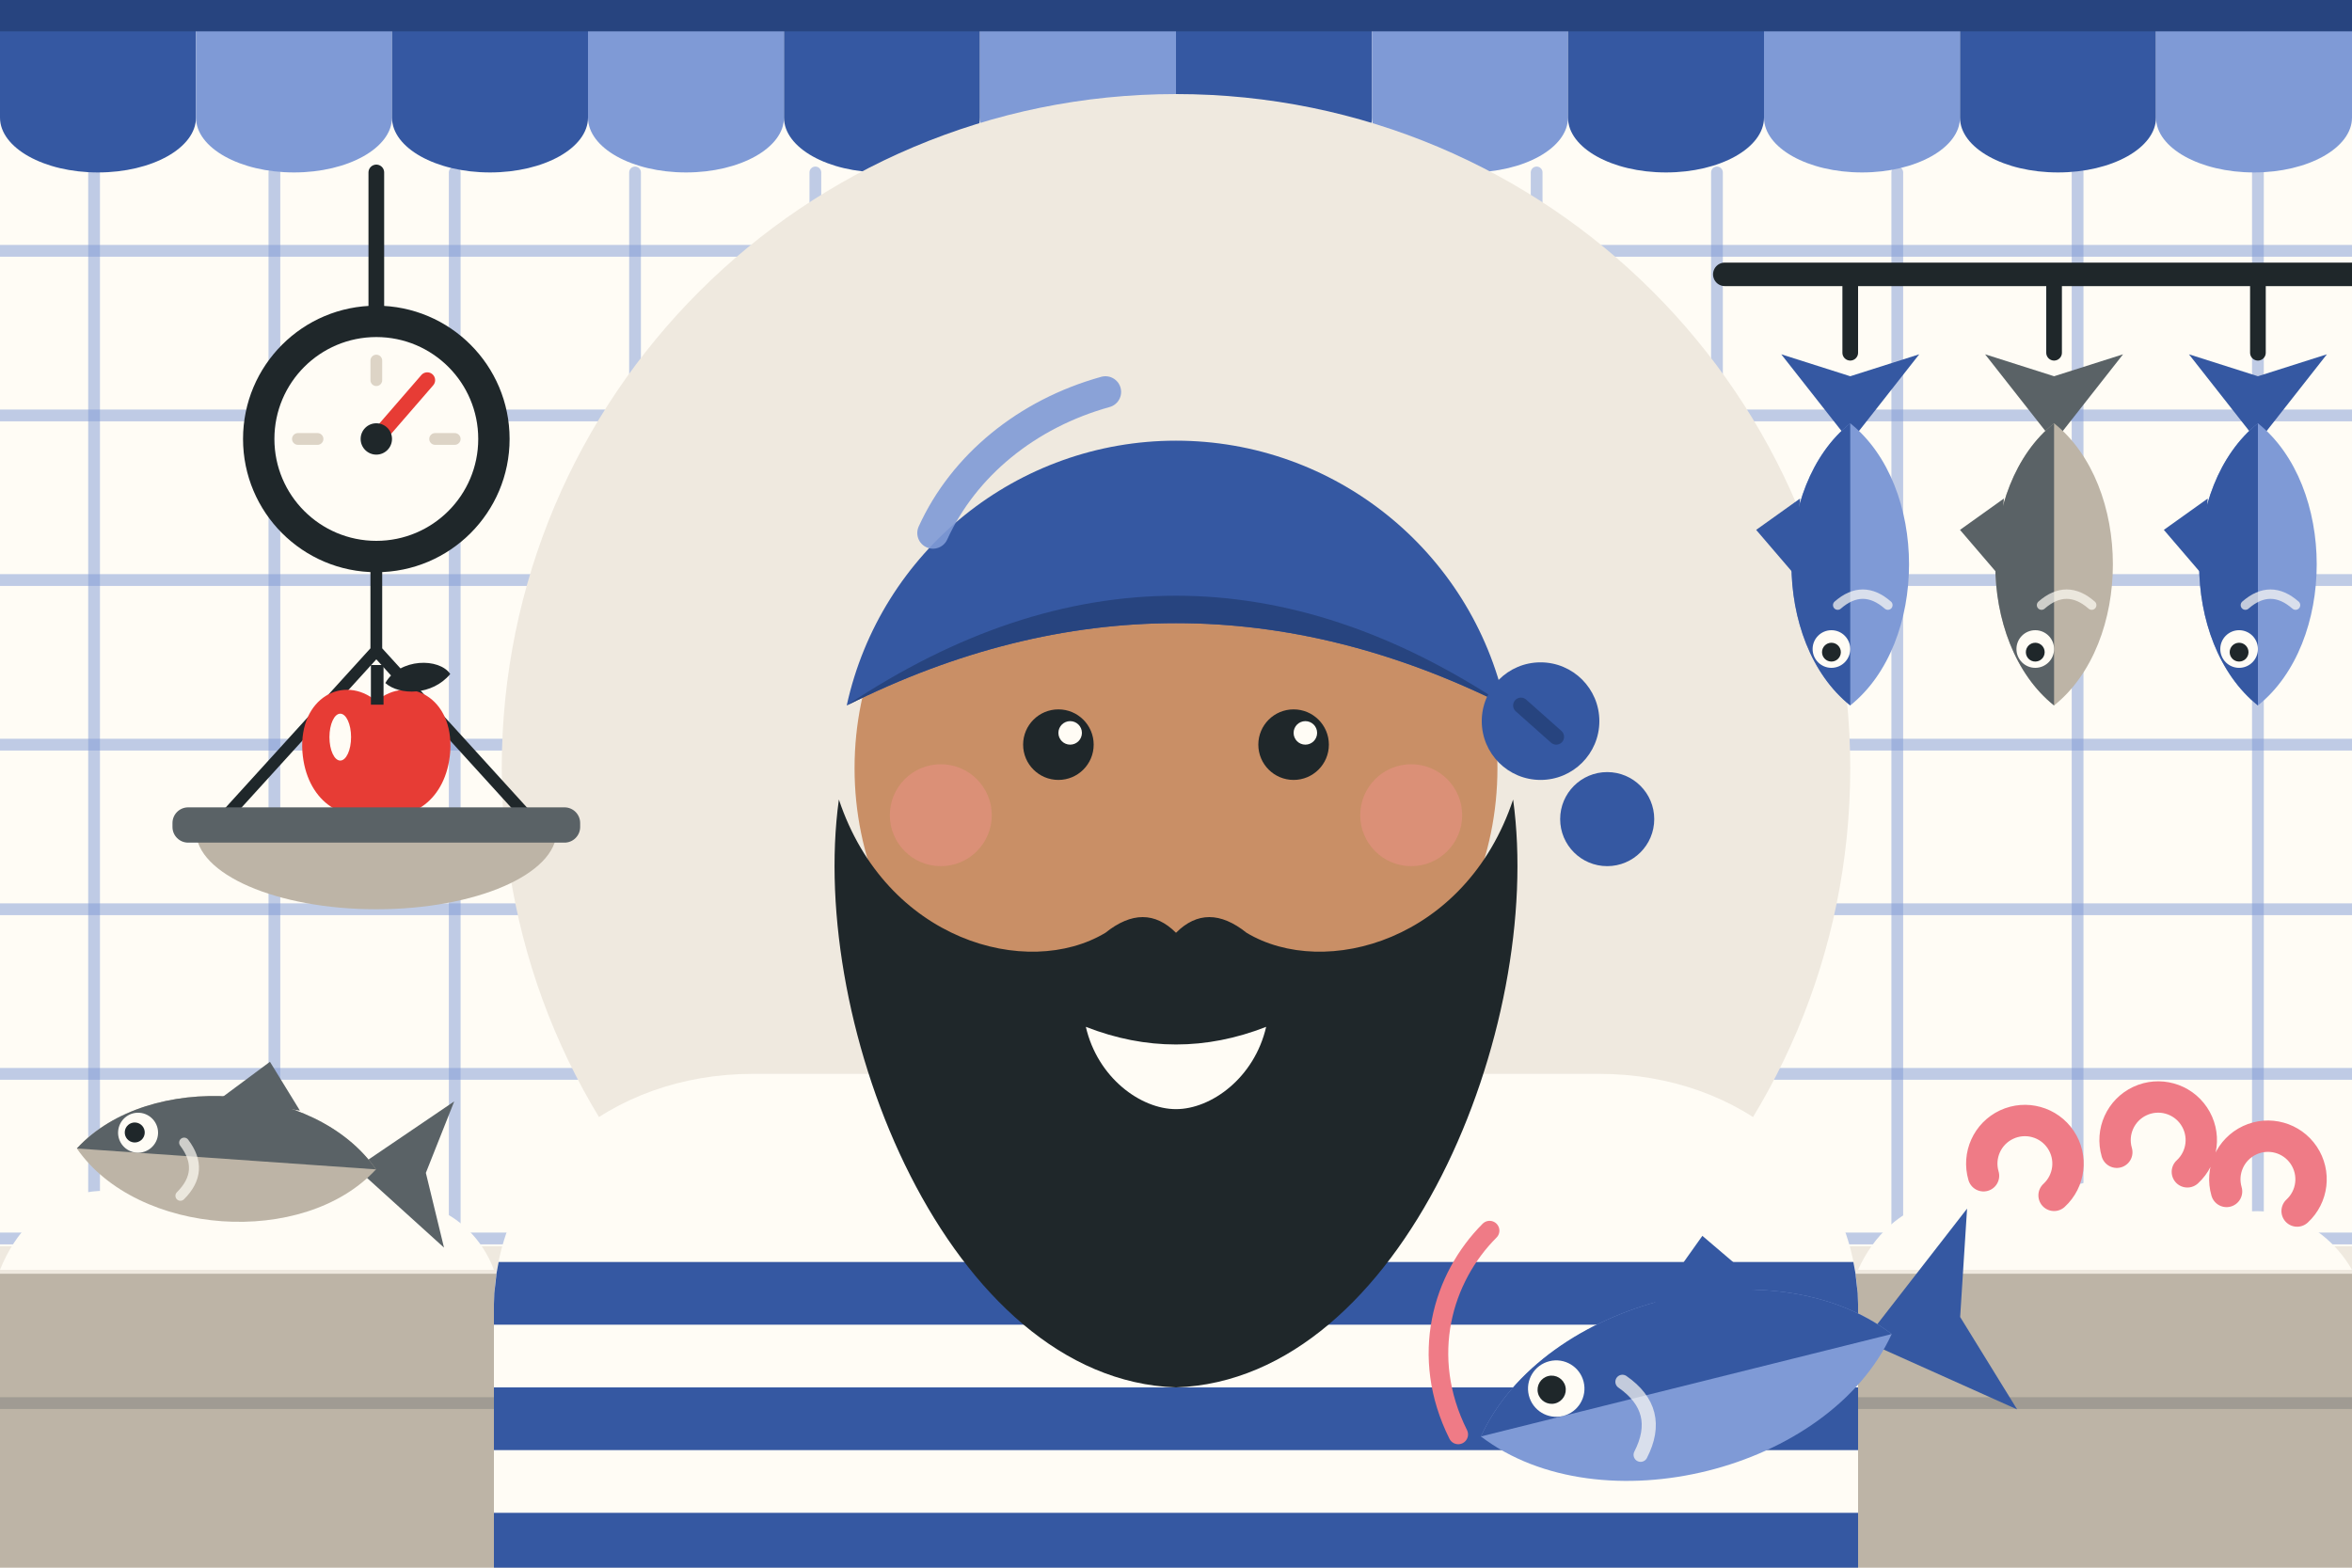
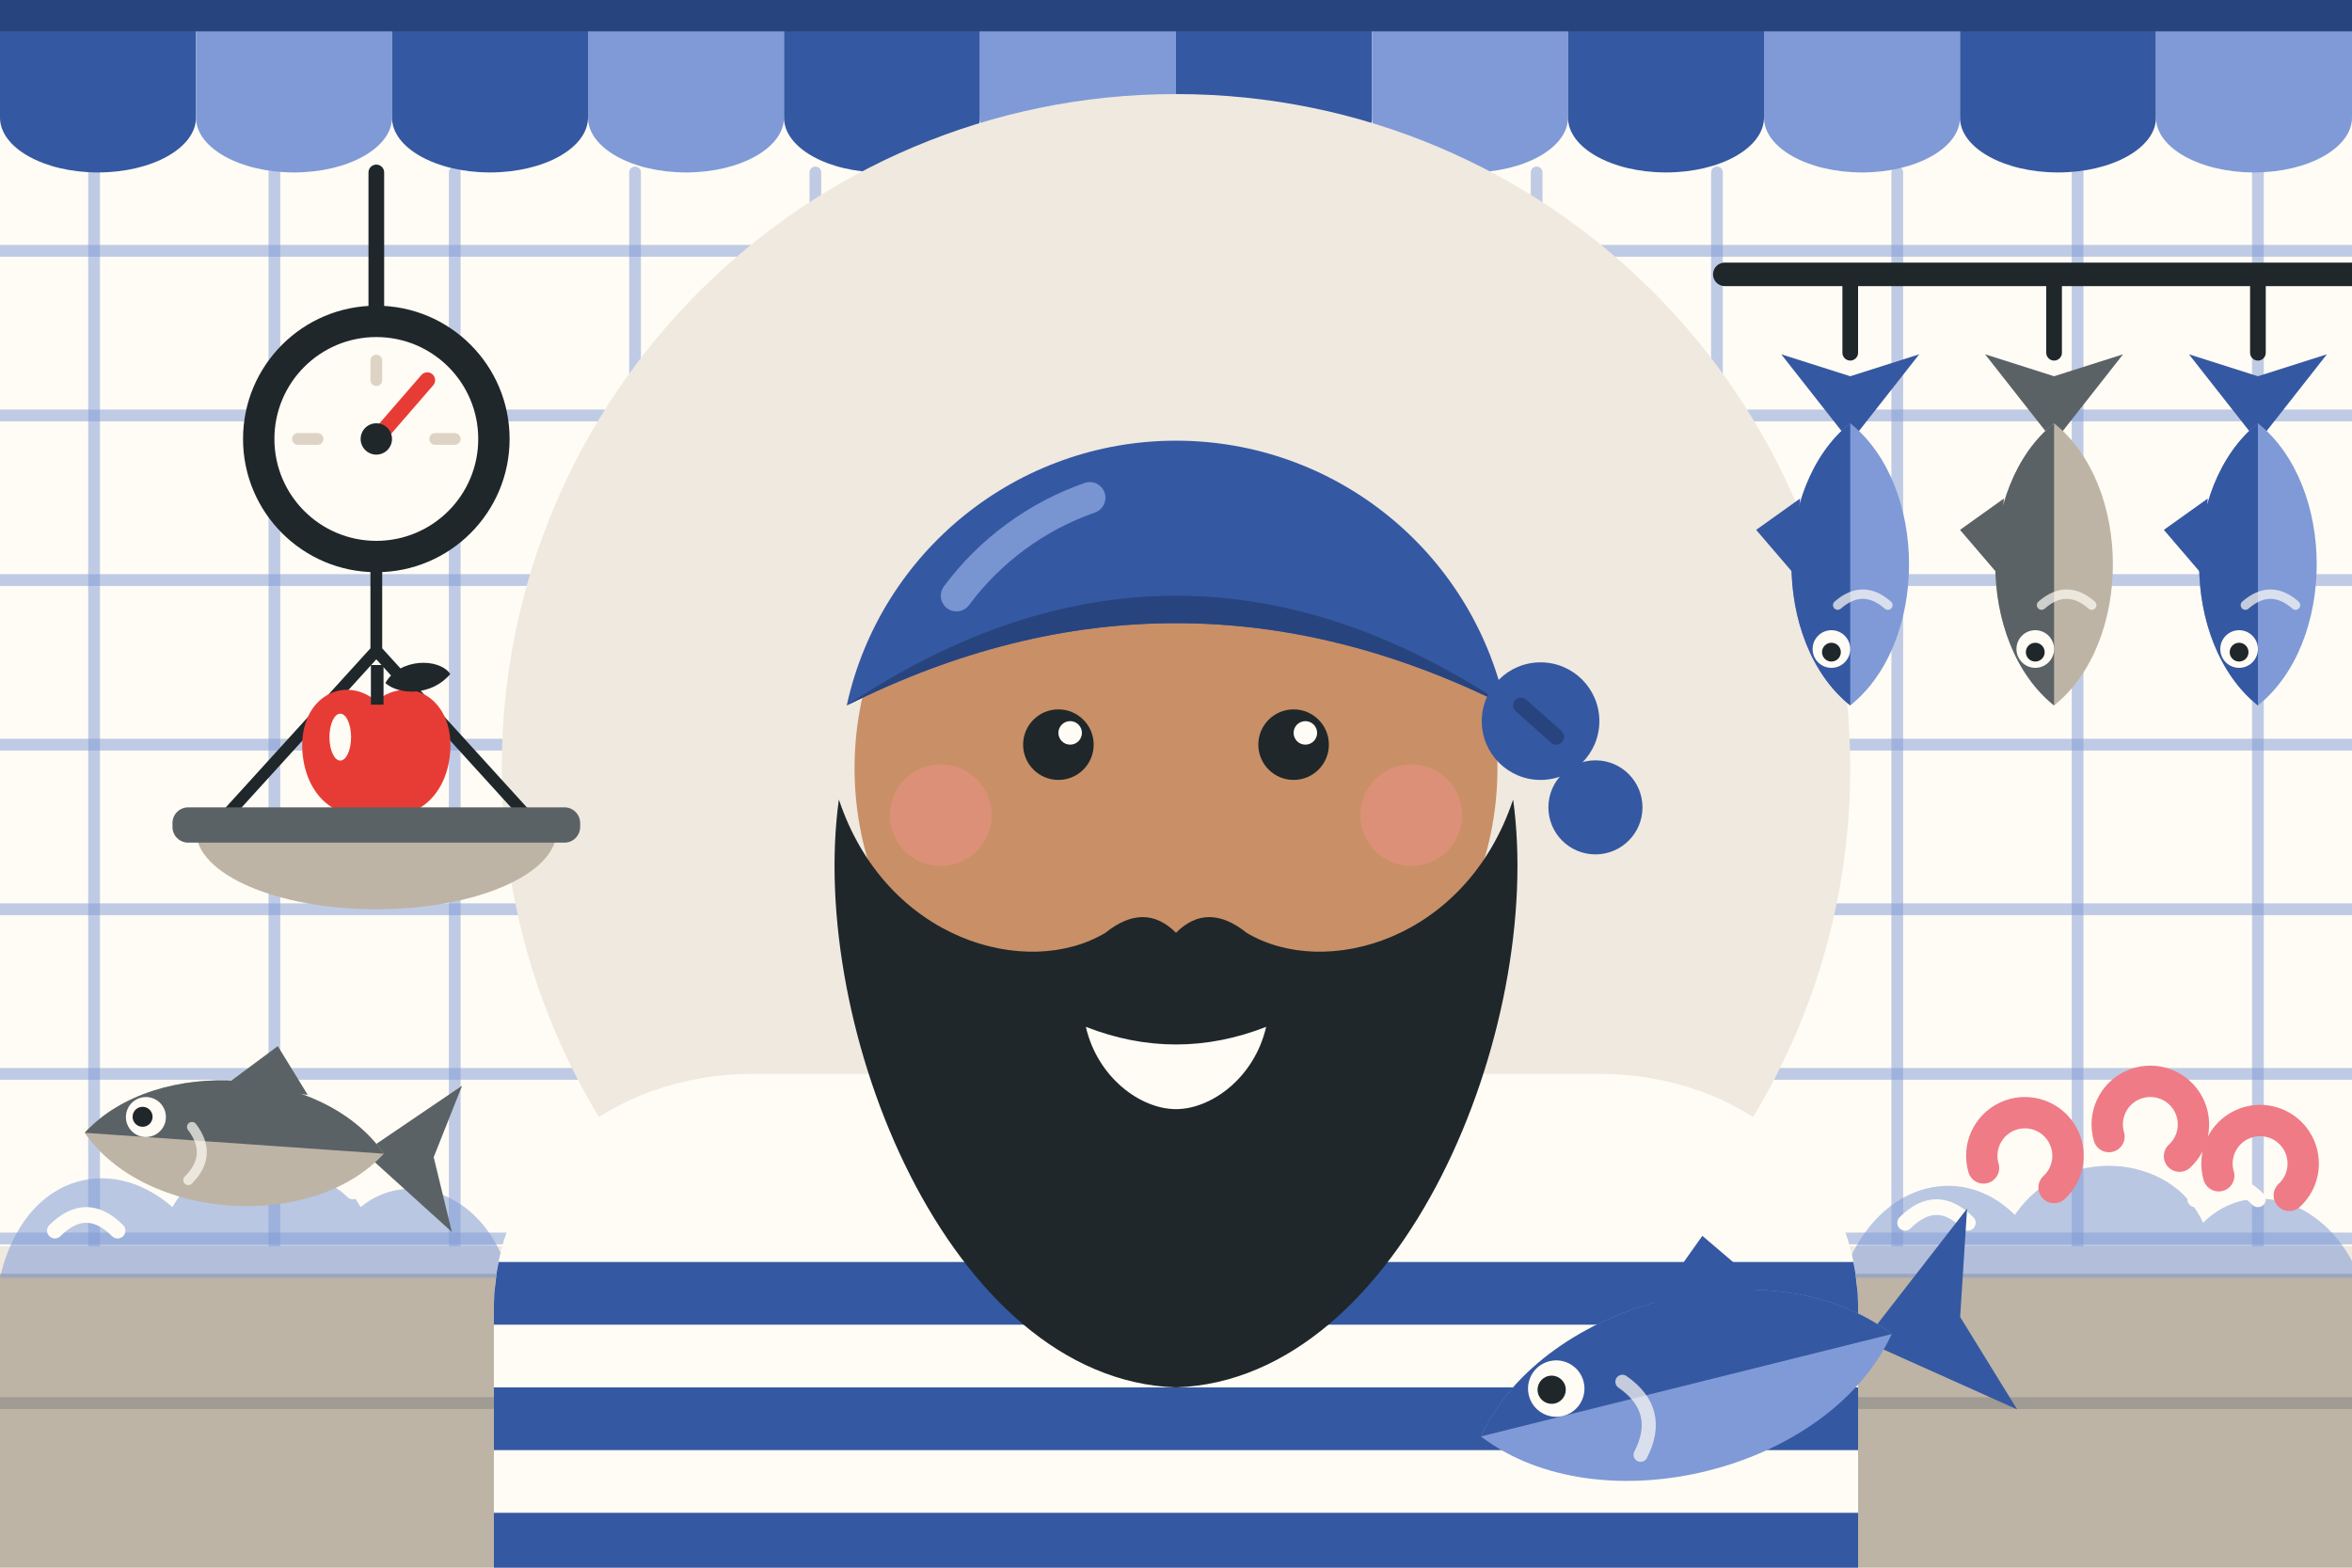
<svg xmlns="http://www.w3.org/2000/svg" viewBox="0 0 600 400">
  <rect x="0" y="0" width="600" height="400" fill="#fffcf5" />
  <path d="M0 64H600M0 106H600M0 148H600M0 190H600M0 232H600M0 274H600M0 316H600" fill="none" stroke="#7f9ad6" stroke-width="3" stroke-linecap="round" stroke-linejoin="round" opacity=".5" />
  <path d="M24 44V320M70 44V320M116 44V320M162 44V320M208 44V320M254 44V320M300 44V320M346 44V320M392 44V320M438 44V320M484 44V320M530 44V320M576 44V320" fill="none" stroke="#7f9ad6" stroke-width="3" stroke-linecap="round" stroke-linejoin="round" opacity=".5" />
  <path d="M0 0h50v30a25 14 0 01-50 0z" fill="#3558a2" />
  <path d="M50 0h50v30a25 14 0 01-50 0z" fill="#7f9ad6" />
  <path d="M100 0h50v30a25 14 0 01-50 0z" fill="#3558a2" />
  <path d="M150 0h50v30a25 14 0 01-50 0z" fill="#7f9ad6" />
  <path d="M200 0h50v30a25 14 0 01-50 0z" fill="#3558a2" />
  <path d="M250 0h50v30a25 14 0 01-50 0z" fill="#7f9ad6" />
  <path d="M300 0h50v30a25 14 0 01-50 0z" fill="#3558a2" />
  <path d="M350 0h50v30a25 14 0 01-50 0z" fill="#7f9ad6" />
  <path d="M400 0h50v30a25 14 0 01-50 0z" fill="#3558a2" />
  <path d="M450 0h50v30a25 14 0 01-50 0z" fill="#7f9ad6" />
  <path d="M500 0h50v30a25 14 0 01-50 0z" fill="#3558a2" />
  <path d="M550 0h50v30a25 14 0 01-50 0z" fill="#7f9ad6" />
  <rect x="0" y="0" width="600" height="8" fill="#27447f" />
  <circle cx="300" cy="196" r="172" fill="#efe9df" />
  <path d="M96 44v36" fill="none" stroke="#1f272a" stroke-width="4" stroke-linecap="round" stroke-linejoin="round" />
  <circle cx="96" cy="112" r="34" fill="#1f272a" />
  <circle cx="96" cy="112" r="26" fill="#fffcf5" />
  <path d="M96 92v5M116 112h-5M76 112h5" fill="none" stroke="#ddd4c6" stroke-width="3" stroke-linecap="round" stroke-linejoin="round" />
  <path d="M96 112l13-15" fill="none" stroke="#e73c35" stroke-width="4" stroke-linecap="round" stroke-linejoin="round" />
  <circle cx="96" cy="112" r="4" fill="#1f272a" />
  <path d="M96 146v20M96 166L56 210M96 166L136 210" fill="none" stroke="#1f272a" stroke-width="3" stroke-linecap="round" stroke-linejoin="round" />
  <g transform="translate(73 166) scale(1.4375)">
    <path d="M50 28C32 13 7 26 9 56C11 83 31 96 50 90C69 96 89 83 91 56C93 26 68 13 50 28Z" fill="#e73c35" transform="scale(0.32)" />
    <ellipse cx="30" cy="48" rx="6" ry="13" fill="#fffcf5" transform="scale(0.32)" />
    <path d="M47 8h7v22h-7Z" fill="#1f272a" transform="scale(0.32)" />
    <path d="M55 18C63 4 85 4 91 13C81 25 63 25 55 18Z" fill="#1f272a" transform="scale(0.32)" />
  </g>
  <path d="M50 212h92a46 20 0 01-92 0z" fill="#bdb4a6" />
  <rect x="44" y="206" width="104" height="9" rx="4" fill="#5a6266" />
  <path d="M440 70h164" fill="none" stroke="#1f272a" stroke-width="6" stroke-linecap="round" stroke-linejoin="round" />
  <path d="M472 70V90M524 70V90M576 70V90" fill="none" stroke="#1f272a" stroke-width="4" stroke-linecap="round" stroke-linejoin="round" />
  <g transform="translate(472 140) rotate(-90) scale(0.8)">
    <path d="M34 0L62-22 55 0 62 22z" fill="#3558a2" />
    <path d="M-50 0C-30-25 20-25 40 0 20 25-30 25-50 0z" fill="#7f9ad6" />
    <path d="M-50 0C-30-25 20-25 40 0z" fill="#3558a2" />
    <path d="M-8-18l14-12 10 14z" fill="#3558a2" />
    <path d="M-18-4q7 8 0 16" fill="none" stroke="#fffcf5" stroke-width="3" stroke-linecap="round" stroke-linejoin="round" opacity=".7" />
    <circle cx="-32" cy="-6" r="6" fill="#fffcf5" />
    <circle cx="-33" cy="-6" r="3" fill="#1f272a" />
  </g>
  <g transform="translate(524 140) rotate(-90) scale(0.8)">
    <path d="M34 0L62-22 55 0 62 22z" fill="#5a6266" />
    <path d="M-50 0C-30-25 20-25 40 0 20 25-30 25-50 0z" fill="#bdb4a6" />
    <path d="M-50 0C-30-25 20-25 40 0z" fill="#5a6266" />
    <path d="M-8-18l14-12 10 14z" fill="#5a6266" />
    <path d="M-18-4q7 8 0 16" fill="none" stroke="#fffcf5" stroke-width="3" stroke-linecap="round" stroke-linejoin="round" opacity=".7" />
    <circle cx="-32" cy="-6" r="6" fill="#fffcf5" />
    <circle cx="-33" cy="-6" r="3" fill="#1f272a" />
  </g>
  <g transform="translate(576 140) rotate(-90) scale(0.8)">
    <path d="M34 0L62-22 55 0 62 22z" fill="#3558a2" />
    <path d="M-50 0C-30-25 20-25 40 0 20 25-30 25-50 0z" fill="#7f9ad6" />
    <path d="M-50 0C-30-25 20-25 40 0z" fill="#3558a2" />
    <path d="M-8-18l14-12 10 14z" fill="#3558a2" />
    <path d="M-18-4q7 8 0 16" fill="none" stroke="#fffcf5" stroke-width="3" stroke-linecap="round" stroke-linejoin="round" opacity=".7" />
    <circle cx="-32" cy="-6" r="6" fill="#fffcf5" />
    <circle cx="-33" cy="-6" r="3" fill="#1f272a" />
  </g>
  <rect x="0" y="318" width="600" height="82" fill="#bdb4a6" />
  <rect x="0" y="318" width="600" height="7" fill="#efe9df" />
  <path d="M0 358H600" fill="none" stroke="#5a6266" stroke-width="3" stroke-linecap="round" stroke-linejoin="round" opacity=".3" />
-   <path d="M0 324c8-20 28-26 44-14 10-16 36-16 46 0 12-8 30-2 36 14z" fill="#fffcf5" />
-   <path d="M474 324c8-18 28-24 42-12 12-16 38-14 46 2 12-10 30-4 38 10z" fill="#fffcf5" />
-   <g transform="translate(62 296) rotate(4) scale(0.85)">
+   <path d="M0 326c6-26 28-32 44-18 10-18 38-18 48 0 12-10 32-4 38 18z" fill="#7f9ad6" opacity=".55" />
+   <path d="M470 326c8-24 30-30 44-16 12-18 40-16 48 2 12-12 32-6 40 14z" fill="#7f9ad6" opacity=".55" />
+   <path d="M14 314q8-8 16 0M74 304q8-8 16 0M486 312q8-8 16 0M560 306q8-8 16 0" fill="none" stroke="#fffcf5" stroke-width="4" stroke-linecap="round" stroke-linejoin="round" />
+   <g transform="translate(64 292) rotate(4) scale(0.85)">
    <path d="M34 0L62-22 55 0 62 22z" fill="#5a6266" />
    <path d="M-50 0C-30-25 20-25 40 0 20 25-30 25-50 0z" fill="#bdb4a6" />
    <path d="M-50 0C-30-25 20-25 40 0z" fill="#5a6266" />
    <path d="M-8-18l14-12 10 14z" fill="#5a6266" />
    <path d="M-18-4q7 8 0 16" fill="none" stroke="#fffcf5" stroke-width="3" stroke-linecap="round" stroke-linejoin="round" opacity=".7" />
    <circle cx="-32" cy="-6" r="6" fill="#fffcf5" />
    <circle cx="-33" cy="-6" r="3" fill="#1f272a" />
  </g>
-   <path d="M506 300a11 11 0 1118 5M540 294a11 11 0 1118 5M568 304a11 11 0 1118 5" fill="none" stroke="#ef7b86" stroke-width="8" stroke-linecap="round" stroke-linejoin="round" />
+   <path d="M506 298a11 11 0 1118 5M538 290a11 11 0 1118 5M566 300a11 11 0 1118 5" fill="none" stroke="#ef7b86" stroke-width="8" stroke-linecap="round" stroke-linejoin="round" />
  <path d="M126 400v-66c0-36 30-60 66-60h216c36 0 66 24 66 60v66z" fill="#fffcf5" />
  <path d="M127.2 322.0 126.7 324.7 126.4 327.3 126.1 330.0 126.0 332.7 126.0 335.3 126.0 338.0 474.0 338.0 474.0 335.3 474.0 332.7 473.9 330.0 473.6 327.3 473.3 324.7 472.8 322.0z" fill="#3558a2" />
  <path d="M126.0 354.0 126.0 356.7 126.0 359.3 126.0 362.0 126.0 364.7 126.0 367.3 126.0 370.0 474.0 370.0 474.0 367.3 474.0 364.7 474.0 362.0 474.0 359.3 474.0 356.7 474.0 354.0z" fill="#3558a2" />
  <path d="M126.0 386.0 126.0 388.3 126.0 390.7 126.0 393.0 126.0 395.3 126.0 397.7 126.0 400.0 474.0 400.0 474.0 397.7 474.0 395.3 474.0 393.0 474.0 390.7 474.0 388.3 474.0 386.0z" fill="#3558a2" />
  <rect x="274" y="250" width="52" height="36" fill="#a8754f" />
  <circle cx="300" cy="196" r="82" fill="#c98f66" />
  <circle cx="240" cy="208" r="13" fill="#f2918c" opacity=".45" />
  <circle cx="360" cy="208" r="13" fill="#f2918c" opacity=".45" />
  <path d="M214 204C226 240 262 250 282 238Q292 230 300 238Q308 230 318 238C338 250 374 240 386 204C394 262 358 352 300 354C242 352 206 262 214 204z" fill="#1f272a" />
  <path d="M277 262q23 9 46 0c-3 13-14 21-23 21s-20-8-23-21z" fill="#fffcf5" />
  <path d="M216 180A86 86 0 01384 180Q300 138 216 180z" fill="#3558a2" />
  <path d="M216 180Q300 138 384 180Q300 124 216 180z" fill="#27447f" />
-   <path d="M238 136a70 62 0 0144-36" fill="none" stroke="#7f9ad6" stroke-width="8" stroke-linecap="round" stroke-linejoin="round" opacity=".9" />
+   <path d="M244 152A72 72 0 01278 127" fill="none" stroke="#7f9ad6" stroke-width="8" stroke-linecap="round" stroke-linejoin="round" opacity=".9" />
  <circle cx="393" cy="184" r="15" fill="#3558a2" />
-   <circle cx="410" cy="209" r="12" fill="#3558a2" />
+   <circle cx="407" cy="206" r="12" fill="#3558a2" />
  <path d="M388 180l9 8" fill="none" stroke="#27447f" stroke-width="4" stroke-linecap="round" stroke-linejoin="round" />
  <circle cx="270" cy="190" r="9" fill="#1f272a" />
  <circle cx="273" cy="187" r="3" fill="#fffcf5" />
  <circle cx="330" cy="190" r="9" fill="#1f272a" />
  <circle cx="333" cy="187" r="3" fill="#fffcf5" />
  <g transform="translate(436 352) rotate(-14) scale(1.2)">
    <path d="M34 0L62-22 55 0 62 22z" fill="#3558a2" />
    <path d="M-50 0C-30-25 20-25 40 0 20 25-30 25-50 0z" fill="#7f9ad6" />
    <path d="M-50 0C-30-25 20-25 40 0z" fill="#3558a2" />
    <path d="M-8-18l14-12 10 14z" fill="#3558a2" />
    <path d="M-18-4q7 8 0 16" fill="none" stroke="#fffcf5" stroke-width="3" stroke-linecap="round" stroke-linejoin="round" opacity=".7" />
    <circle cx="-32" cy="-6" r="6" fill="#fffcf5" />
    <circle cx="-33" cy="-6" r="3" fill="#1f272a" />
  </g>
-   <path d="M372 366c-10-20-4-40 8-52" fill="none" stroke="#ef7b86" stroke-width="5" stroke-linecap="round" stroke-linejoin="round" />
</svg>
